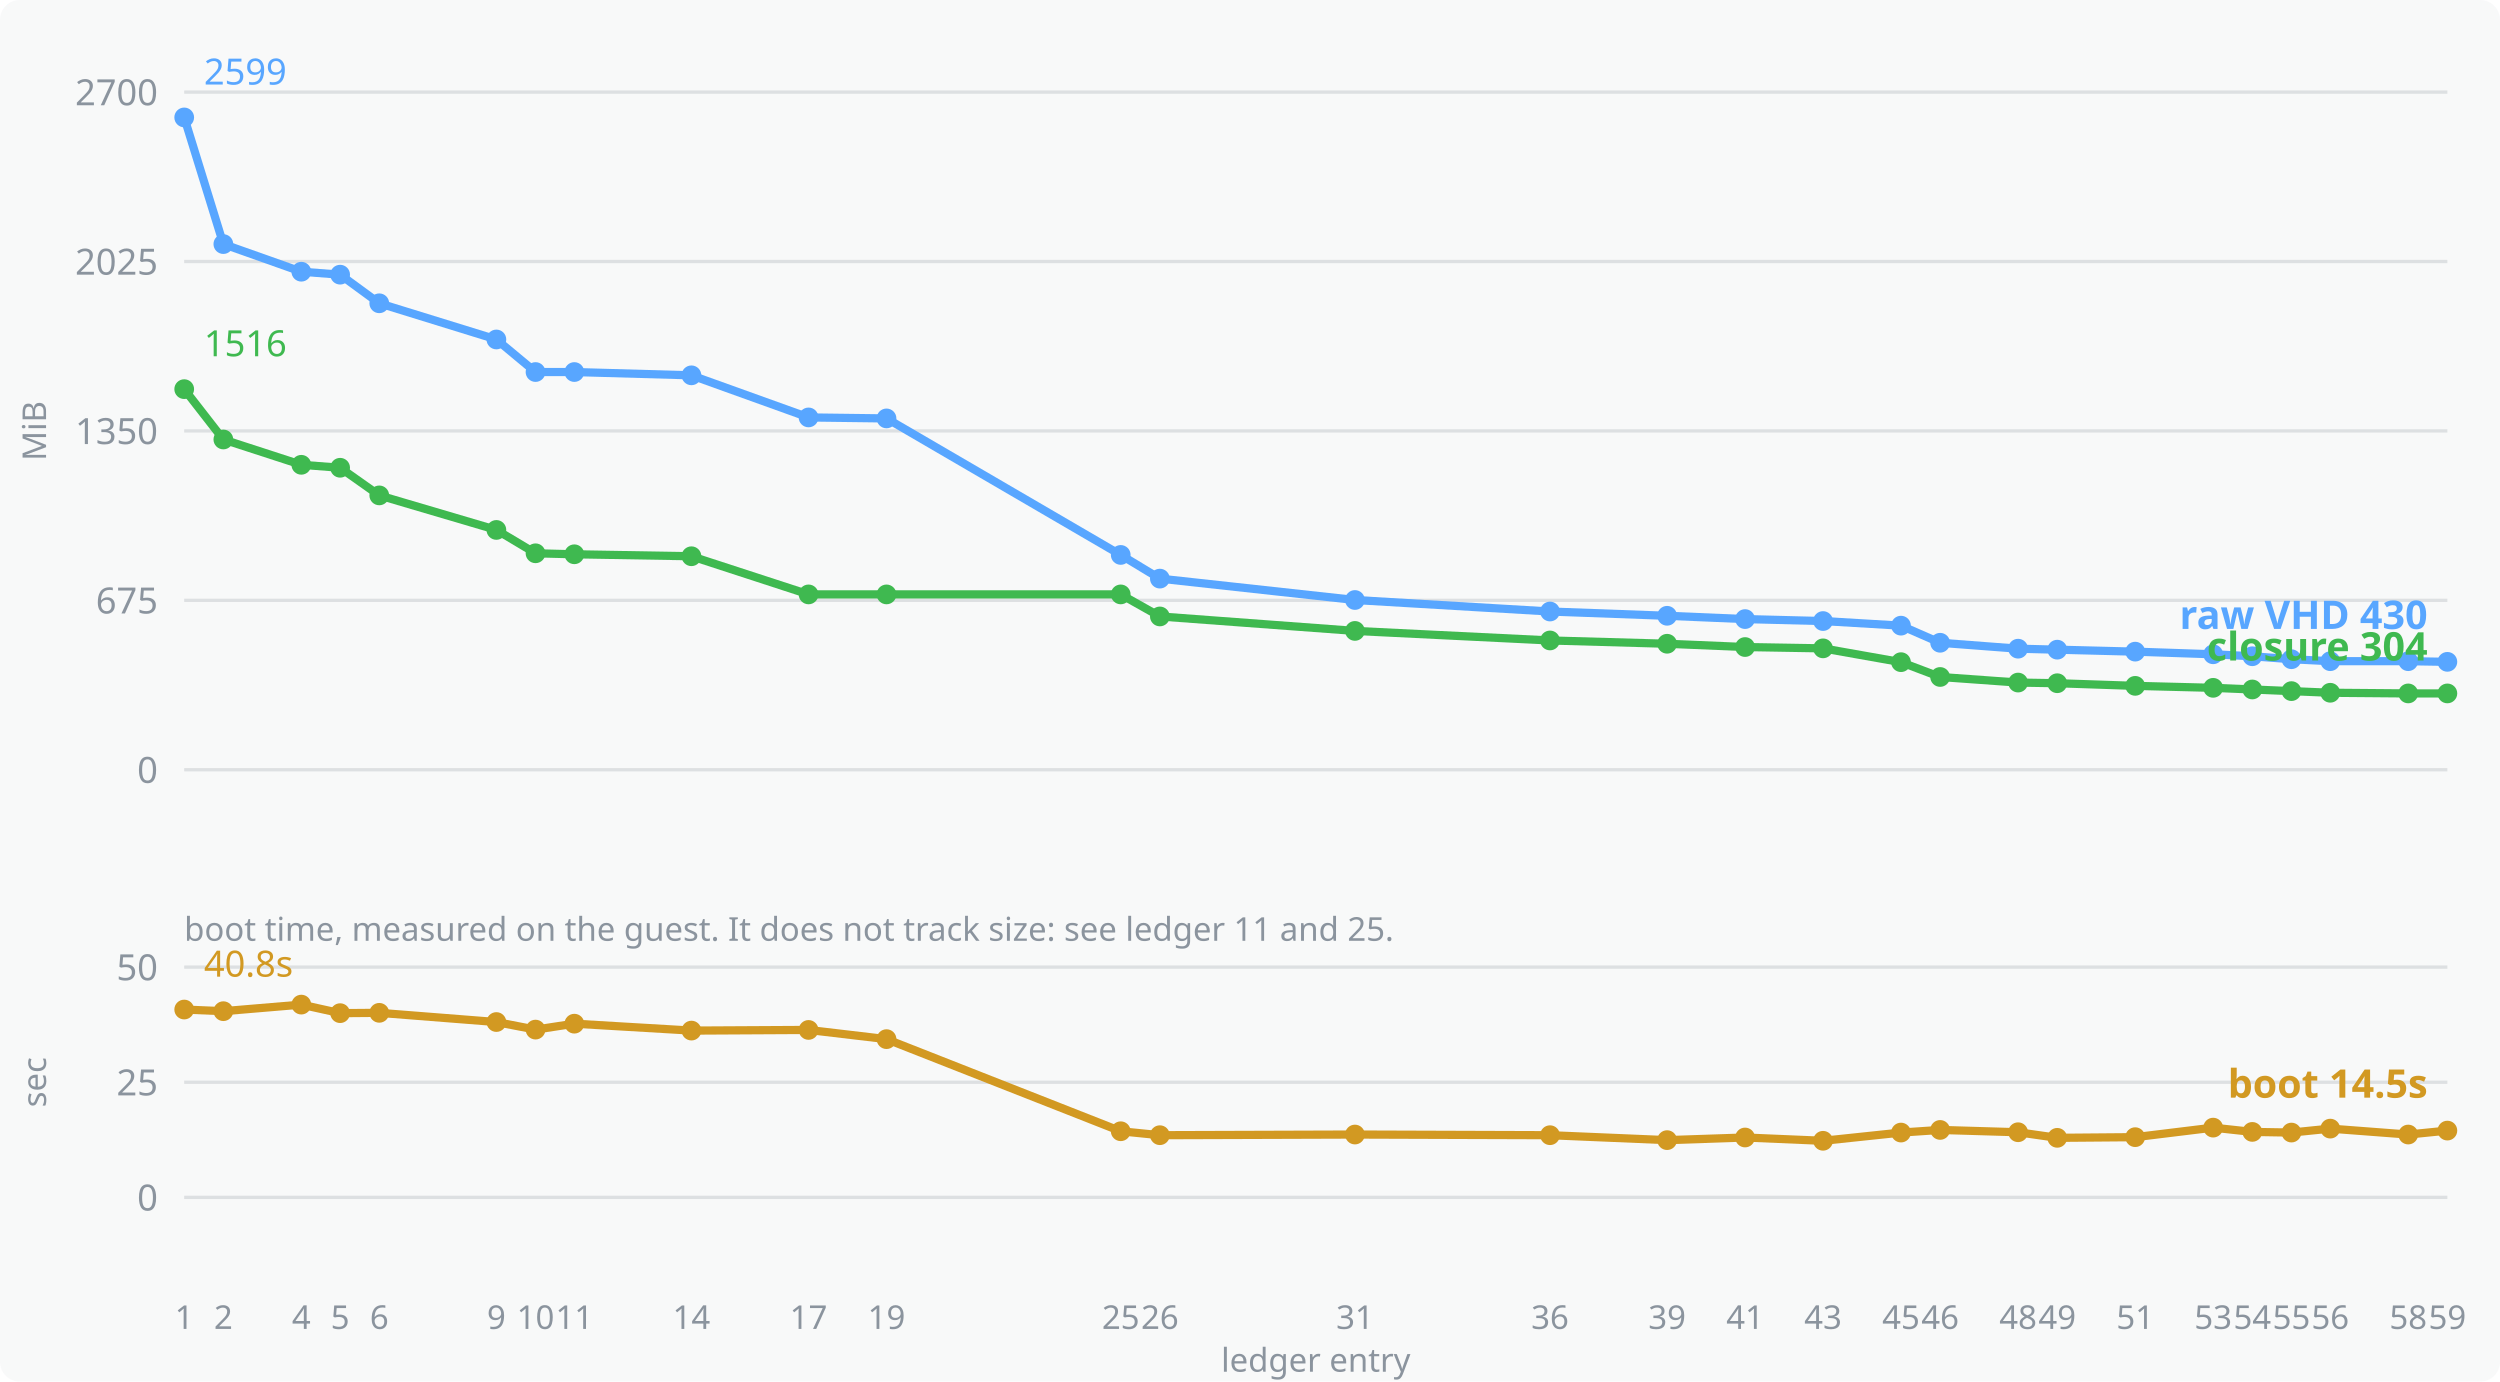
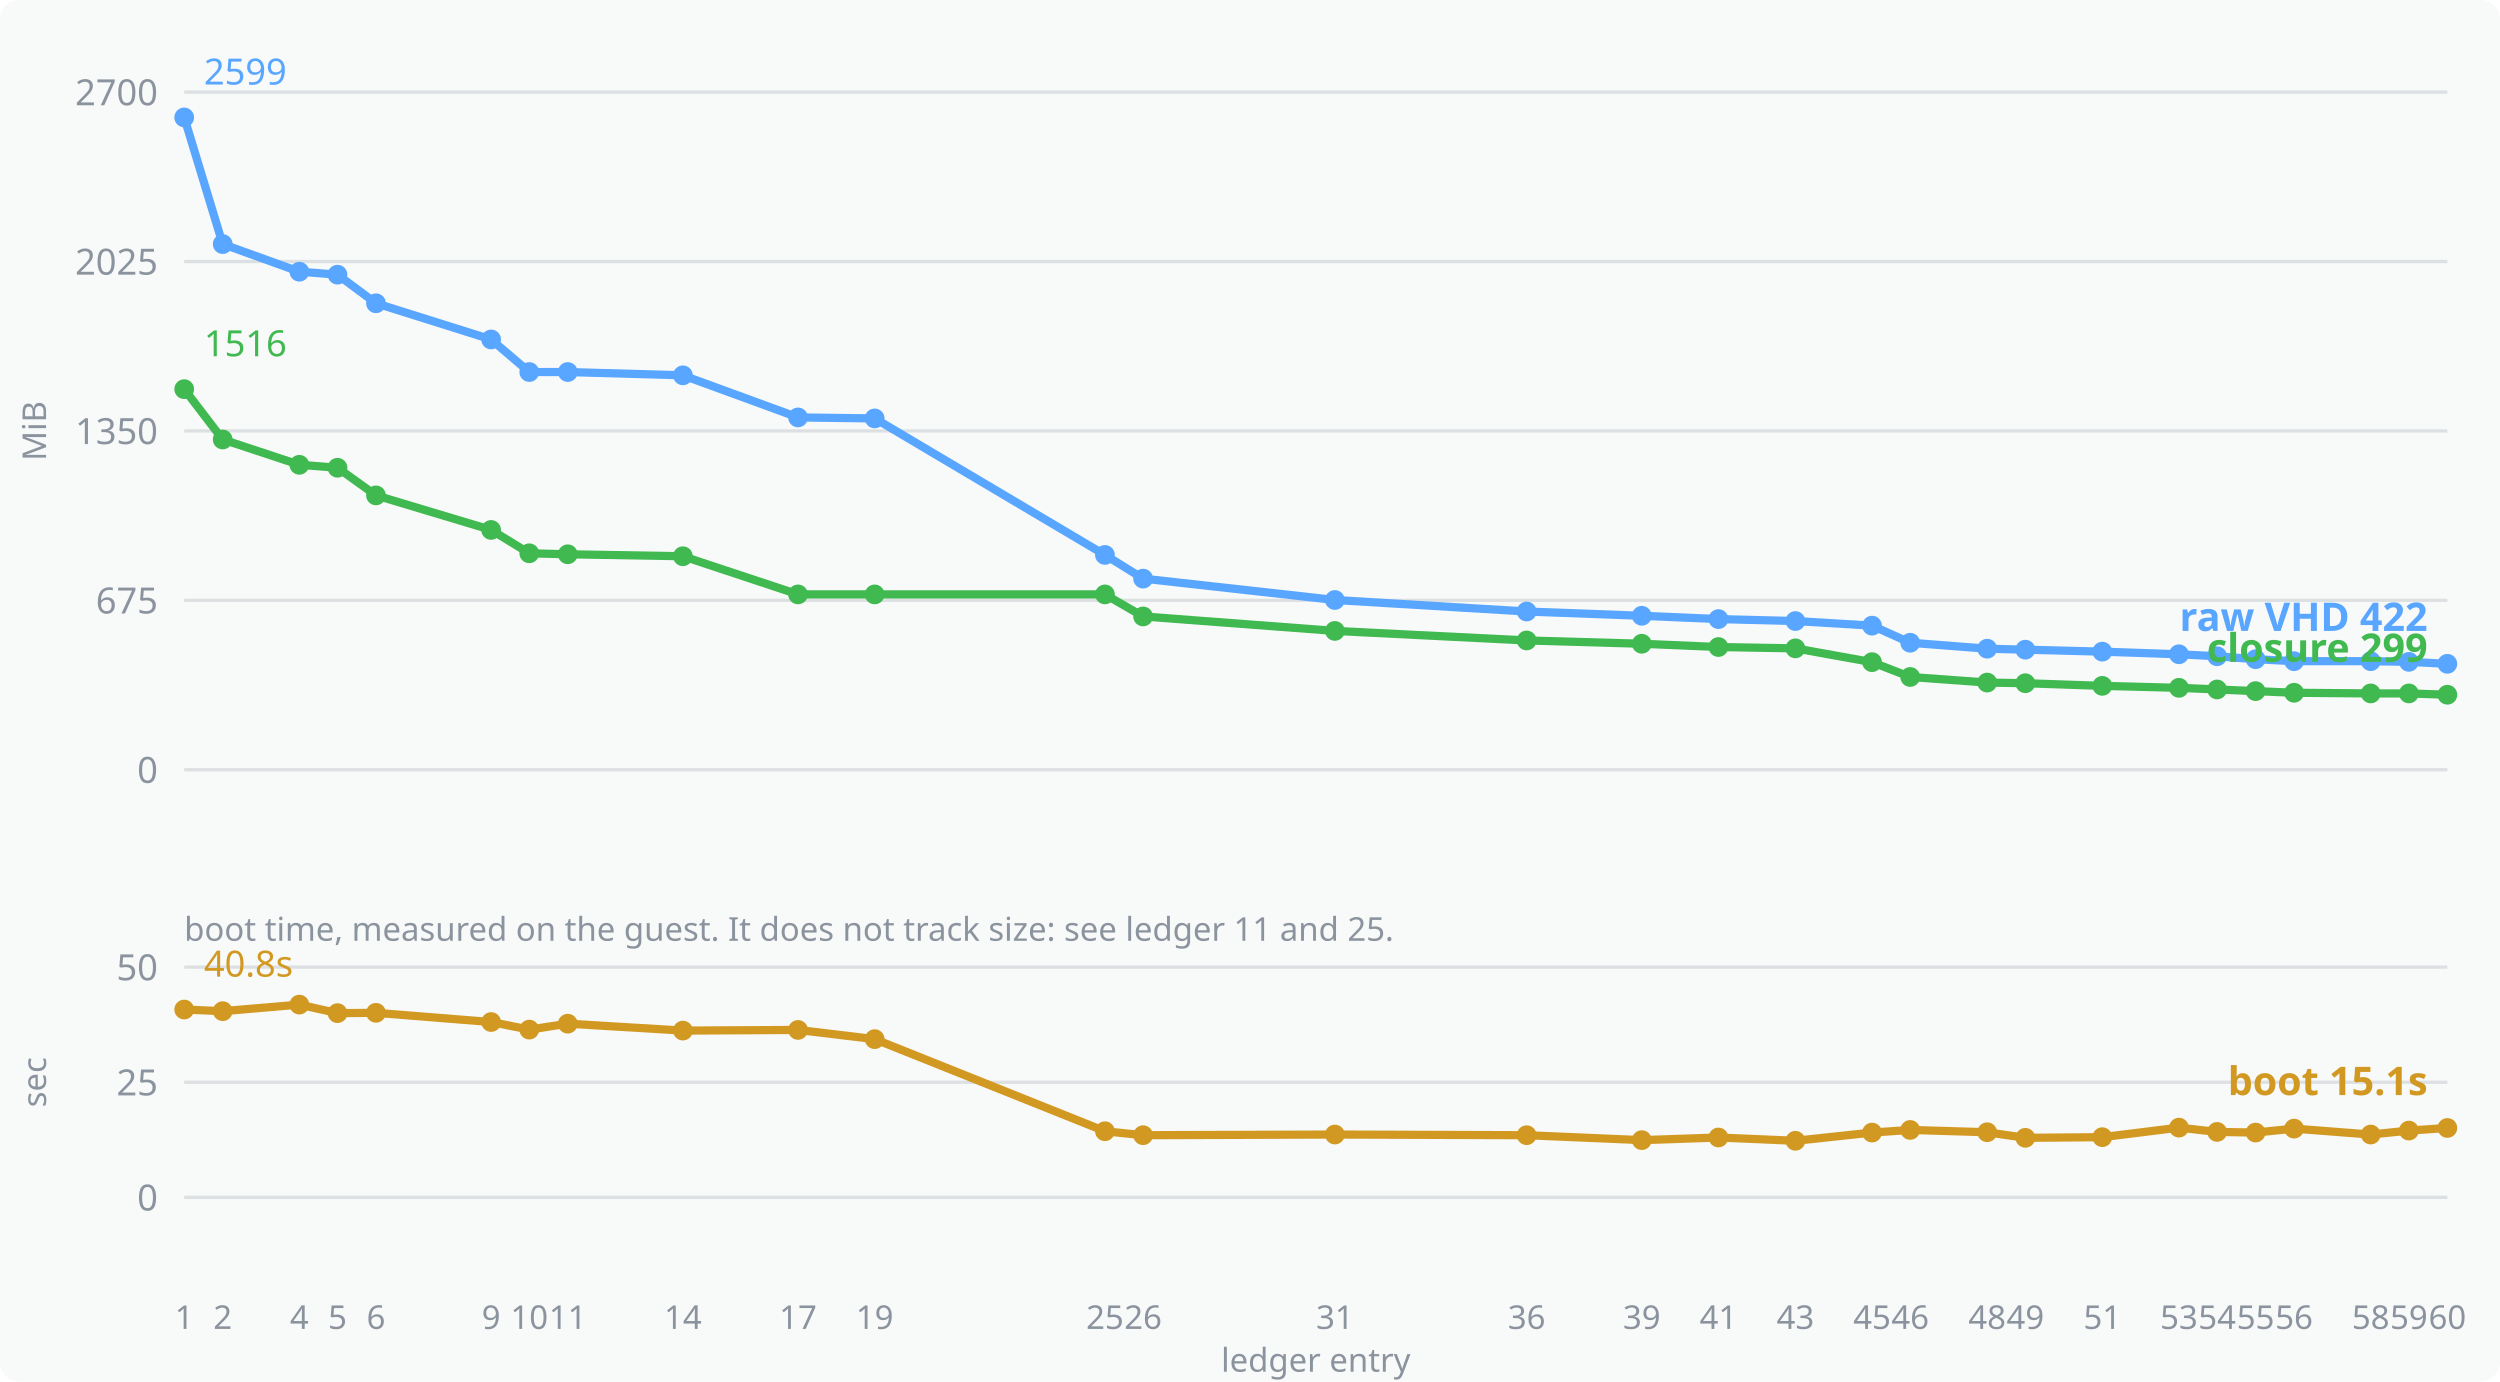
<svg xmlns="http://www.w3.org/2000/svg" viewBox="0 0 760 420" width="760" height="420" font-family="ui-sans-serif,system-ui,sans-serif">
  <rect width="760" height="420" fill="#8b949e" opacity="0.06" rx="6" />
  <line x1="56" y1="234.0" x2="744" y2="234.0" stroke="#8b949e40" stroke-width="1" />
  <text x="48" y="238.0" fill="#8b949e" font-size="11" text-anchor="end">0</text>
  <line x1="56" y1="182.5" x2="744" y2="182.5" stroke="#8b949e40" stroke-width="1" />
  <text x="48" y="186.5" fill="#8b949e" font-size="11" text-anchor="end">675</text>
  <line x1="56" y1="131.0" x2="744" y2="131.0" stroke="#8b949e40" stroke-width="1" />
  <text x="48" y="135.0" fill="#8b949e" font-size="11" text-anchor="end">1350</text>
  <line x1="56" y1="79.5" x2="744" y2="79.5" stroke="#8b949e40" stroke-width="1" />
  <text x="48" y="83.5" fill="#8b949e" font-size="11" text-anchor="end">2025</text>
  <line x1="56" y1="28.0" x2="744" y2="28.0" stroke="#8b949e40" stroke-width="1" />
  <text x="48" y="32.0" fill="#8b949e" font-size="11" text-anchor="end">2700</text>
  <text x="14" y="131.0" fill="#8b949e" font-size="10" text-anchor="middle" transform="rotate(-90 14 131.0)">MiB</text>
  <line x1="56" y1="364.0" x2="744" y2="364.0" stroke="#8b949e40" stroke-width="1" />
  <text x="48" y="368.0" fill="#8b949e" font-size="11" text-anchor="end">0</text>
  <line x1="56" y1="329.0" x2="744" y2="329.0" stroke="#8b949e40" stroke-width="1" />
  <text x="48" y="333.0" fill="#8b949e" font-size="11" text-anchor="end">25</text>
  <line x1="56" y1="294.0" x2="744" y2="294.0" stroke="#8b949e40" stroke-width="1" />
  <text x="48" y="298.0" fill="#8b949e" font-size="11" text-anchor="end">50</text>
  <text x="14" y="329.0" fill="#8b949e" font-size="10" text-anchor="middle" transform="rotate(-90 14 329.0)">sec</text>
  <text x="56" y="286" fill="#8b949e" font-size="10">boot time, measured on the guest. It does not track size: see ledger 11 and 25.</text>
  <text x="56.0" y="404" fill="#8b949e" font-size="10" text-anchor="middle">1</text>
-   <text x="67.9" y="404" fill="#8b949e" font-size="10" text-anchor="middle">2</text>
-   <text x="91.6" y="404" fill="#8b949e" font-size="10" text-anchor="middle">4</text>
-   <text x="103.4" y="404" fill="#8b949e" font-size="10" text-anchor="middle">5</text>
-   <text x="115.3" y="404" fill="#8b949e" font-size="10" text-anchor="middle">6</text>
-   <text x="150.9" y="404" fill="#8b949e" font-size="10" text-anchor="middle">9</text>
-   <text x="162.8" y="404" fill="#8b949e" font-size="10" text-anchor="middle">10</text>
-   <text x="174.6" y="404" fill="#8b949e" font-size="10" text-anchor="middle">11</text>
-   <text x="210.2" y="404" fill="#8b949e" font-size="10" text-anchor="middle">14</text>
-   <text x="245.8" y="404" fill="#8b949e" font-size="10" text-anchor="middle">17</text>
-   <text x="269.5" y="404" fill="#8b949e" font-size="10" text-anchor="middle">19</text>
-   <text x="340.7" y="404" fill="#8b949e" font-size="10" text-anchor="middle">25</text>
-   <text x="352.6" y="404" fill="#8b949e" font-size="10" text-anchor="middle">26</text>
-   <text x="411.9" y="404" fill="#8b949e" font-size="10" text-anchor="middle">31</text>
-   <text x="471.2" y="404" fill="#8b949e" font-size="10" text-anchor="middle">36</text>
-   <text x="506.8" y="404" fill="#8b949e" font-size="10" text-anchor="middle">39</text>
-   <text x="530.5" y="404" fill="#8b949e" font-size="10" text-anchor="middle">41</text>
-   <text x="554.2" y="404" fill="#8b949e" font-size="10" text-anchor="middle">43</text>
-   <text x="577.9" y="404" fill="#8b949e" font-size="10" text-anchor="middle">45</text>
-   <text x="589.8" y="404" fill="#8b949e" font-size="10" text-anchor="middle">46</text>
-   <text x="613.5" y="404" fill="#8b949e" font-size="10" text-anchor="middle">48</text>
-   <text x="625.4" y="404" fill="#8b949e" font-size="10" text-anchor="middle">49</text>
-   <text x="649.1" y="404" fill="#8b949e" font-size="10" text-anchor="middle">51</text>
-   <text x="672.8" y="404" fill="#8b949e" font-size="10" text-anchor="middle">53</text>
-   <text x="684.7" y="404" fill="#8b949e" font-size="10" text-anchor="middle">54</text>
-   <text x="696.6" y="404" fill="#8b949e" font-size="10" text-anchor="middle">55</text>
-   <text x="708.4" y="404" fill="#8b949e" font-size="10" text-anchor="middle">56</text>
-   <text x="732.1" y="404" fill="#8b949e" font-size="10" text-anchor="middle">58</text>
-   <text x="744.0" y="404" fill="#8b949e" font-size="10" text-anchor="middle">59</text>
+   <text x="67.7" y="404" fill="#8b949e" font-size="10" text-anchor="middle">2</text>
+   <text x="91.0" y="404" fill="#8b949e" font-size="10" text-anchor="middle">4</text>
+   <text x="102.6" y="404" fill="#8b949e" font-size="10" text-anchor="middle">5</text>
+   <text x="114.3" y="404" fill="#8b949e" font-size="10" text-anchor="middle">6</text>
+   <text x="149.3" y="404" fill="#8b949e" font-size="10" text-anchor="middle">9</text>
+   <text x="160.9" y="404" fill="#8b949e" font-size="10" text-anchor="middle">10</text>
+   <text x="172.6" y="404" fill="#8b949e" font-size="10" text-anchor="middle">11</text>
+   <text x="207.6" y="404" fill="#8b949e" font-size="10" text-anchor="middle">14</text>
+   <text x="242.6" y="404" fill="#8b949e" font-size="10" text-anchor="middle">17</text>
+   <text x="265.9" y="404" fill="#8b949e" font-size="10" text-anchor="middle">19</text>
+   <text x="335.9" y="404" fill="#8b949e" font-size="10" text-anchor="middle">25</text>
+   <text x="347.5" y="404" fill="#8b949e" font-size="10" text-anchor="middle">26</text>
+   <text x="405.8" y="404" fill="#8b949e" font-size="10" text-anchor="middle">31</text>
+   <text x="464.1" y="404" fill="#8b949e" font-size="10" text-anchor="middle">36</text>
+   <text x="499.1" y="404" fill="#8b949e" font-size="10" text-anchor="middle">39</text>
+   <text x="522.4" y="404" fill="#8b949e" font-size="10" text-anchor="middle">41</text>
+   <text x="545.8" y="404" fill="#8b949e" font-size="10" text-anchor="middle">43</text>
+   <text x="569.1" y="404" fill="#8b949e" font-size="10" text-anchor="middle">45</text>
+   <text x="580.7" y="404" fill="#8b949e" font-size="10" text-anchor="middle">46</text>
+   <text x="604.1" y="404" fill="#8b949e" font-size="10" text-anchor="middle">48</text>
+   <text x="615.7" y="404" fill="#8b949e" font-size="10" text-anchor="middle">49</text>
+   <text x="639.1" y="404" fill="#8b949e" font-size="10" text-anchor="middle">51</text>
+   <text x="662.4" y="404" fill="#8b949e" font-size="10" text-anchor="middle">53</text>
+   <text x="674.0" y="404" fill="#8b949e" font-size="10" text-anchor="middle">54</text>
+   <text x="685.7" y="404" fill="#8b949e" font-size="10" text-anchor="middle">55</text>
+   <text x="697.4" y="404" fill="#8b949e" font-size="10" text-anchor="middle">56</text>
+   <text x="720.7" y="404" fill="#8b949e" font-size="10" text-anchor="middle">58</text>
+   <text x="732.3" y="404" fill="#8b949e" font-size="10" text-anchor="middle">59</text>
+   <text x="744.0" y="404" fill="#8b949e" font-size="10" text-anchor="middle">60</text>
  <text x="400.0" y="417" fill="#8b949e" font-size="10" text-anchor="middle">ledger entry</text>
-   <path d="M56.0,35.7 L67.9,74.2 L91.6,82.6 L103.4,83.5 L115.3,92.2 L150.9,103.2 L162.8,113.1 L174.6,113.1 L210.2,114.1 L245.8,126.9 L269.5,127.2 L340.7,168.7 L352.6,175.9 L411.9,182.4 L471.2,185.9 L506.8,187.2 L530.5,188.2 L554.2,188.8 L577.9,190.2 L589.8,195.4 L613.5,197.2 L625.4,197.5 L649.1,198.1 L672.8,198.9 L684.7,199.5 L696.6,200.4 L708.4,201.0 L732.1,201.0 L744.0,201.2" fill="none" stroke="#58a6ff" stroke-width="2.5" stroke-linejoin="round" stroke-linecap="round" />
+   <path d="M56.0,35.7 L67.7,74.2 L91.0,82.6 L102.6,83.5 L114.3,92.2 L149.3,103.2 L160.9,113.1 L172.6,113.1 L207.6,114.1 L242.6,126.9 L265.9,127.2 L335.9,168.7 L347.5,175.9 L405.8,182.4 L464.1,185.9 L499.1,187.2 L522.4,188.2 L545.8,188.8 L569.1,190.2 L580.7,195.4 L604.1,197.2 L615.7,197.5 L639.1,198.1 L662.4,198.9 L674.0,199.5 L685.7,200.4 L697.4,201.0 L720.7,201.0 L732.3,201.2 L744.0,201.8" fill="none" stroke="#58a6ff" stroke-width="2.5" stroke-linejoin="round" stroke-linecap="round" />
  <circle cx="56.0" cy="35.7" r="3" fill="#58a6ff" />
-   <circle cx="67.9" cy="74.2" r="3" fill="#58a6ff" />
-   <circle cx="91.6" cy="82.6" r="3" fill="#58a6ff" />
-   <circle cx="103.4" cy="83.5" r="3" fill="#58a6ff" />
-   <circle cx="115.3" cy="92.2" r="3" fill="#58a6ff" />
-   <circle cx="150.9" cy="103.2" r="3" fill="#58a6ff" />
-   <circle cx="162.8" cy="113.1" r="3" fill="#58a6ff" />
-   <circle cx="174.6" cy="113.1" r="3" fill="#58a6ff" />
-   <circle cx="210.2" cy="114.1" r="3" fill="#58a6ff" />
-   <circle cx="245.8" cy="126.9" r="3" fill="#58a6ff" />
-   <circle cx="269.5" cy="127.2" r="3" fill="#58a6ff" />
-   <circle cx="340.7" cy="168.7" r="3" fill="#58a6ff" />
-   <circle cx="352.6" cy="175.9" r="3" fill="#58a6ff" />
-   <circle cx="411.9" cy="182.4" r="3" fill="#58a6ff" />
-   <circle cx="471.2" cy="185.9" r="3" fill="#58a6ff" />
-   <circle cx="506.8" cy="187.2" r="3" fill="#58a6ff" />
-   <circle cx="530.5" cy="188.2" r="3" fill="#58a6ff" />
-   <circle cx="554.2" cy="188.8" r="3" fill="#58a6ff" />
-   <circle cx="577.9" cy="190.2" r="3" fill="#58a6ff" />
-   <circle cx="589.8" cy="195.4" r="3" fill="#58a6ff" />
-   <circle cx="613.5" cy="197.2" r="3" fill="#58a6ff" />
-   <circle cx="625.4" cy="197.5" r="3" fill="#58a6ff" />
-   <circle cx="649.1" cy="198.1" r="3" fill="#58a6ff" />
-   <circle cx="672.8" cy="198.9" r="3" fill="#58a6ff" />
-   <circle cx="684.7" cy="199.5" r="3" fill="#58a6ff" />
-   <circle cx="696.6" cy="200.4" r="3" fill="#58a6ff" />
-   <circle cx="708.4" cy="201.0" r="3" fill="#58a6ff" />
-   <circle cx="732.1" cy="201.0" r="3" fill="#58a6ff" />
-   <circle cx="744.0" cy="201.2" r="3" fill="#58a6ff" />
-   <path d="M56.0,118.3 L67.9,133.6 L91.6,141.3 L103.4,142.2 L115.3,150.6 L150.9,161.1 L162.8,168.2 L174.6,168.5 L210.2,169.1 L245.8,180.7 L269.5,180.7 L340.7,180.7 L352.6,187.4 L411.9,191.8 L471.2,194.7 L506.8,195.7 L530.5,196.7 L554.2,197.1 L577.9,201.3 L589.8,205.8 L613.5,207.5 L625.4,207.7 L649.1,208.5 L672.8,209.1 L684.7,209.6 L696.6,210.1 L708.4,210.6 L732.1,210.8 L744.0,210.8" fill="none" stroke="#3fb950" stroke-width="2.5" stroke-linejoin="round" stroke-linecap="round" />
+   <circle cx="67.7" cy="74.2" r="3" fill="#58a6ff" />
+   <circle cx="91.0" cy="82.6" r="3" fill="#58a6ff" />
+   <circle cx="102.6" cy="83.5" r="3" fill="#58a6ff" />
+   <circle cx="114.3" cy="92.2" r="3" fill="#58a6ff" />
+   <circle cx="149.3" cy="103.2" r="3" fill="#58a6ff" />
+   <circle cx="160.9" cy="113.1" r="3" fill="#58a6ff" />
+   <circle cx="172.6" cy="113.1" r="3" fill="#58a6ff" />
+   <circle cx="207.6" cy="114.1" r="3" fill="#58a6ff" />
+   <circle cx="242.6" cy="126.9" r="3" fill="#58a6ff" />
+   <circle cx="265.9" cy="127.2" r="3" fill="#58a6ff" />
+   <circle cx="335.9" cy="168.7" r="3" fill="#58a6ff" />
+   <circle cx="347.5" cy="175.9" r="3" fill="#58a6ff" />
+   <circle cx="405.8" cy="182.4" r="3" fill="#58a6ff" />
+   <circle cx="464.1" cy="185.9" r="3" fill="#58a6ff" />
+   <circle cx="499.1" cy="187.2" r="3" fill="#58a6ff" />
+   <circle cx="522.4" cy="188.2" r="3" fill="#58a6ff" />
+   <circle cx="545.8" cy="188.8" r="3" fill="#58a6ff" />
+   <circle cx="569.1" cy="190.2" r="3" fill="#58a6ff" />
+   <circle cx="580.7" cy="195.4" r="3" fill="#58a6ff" />
+   <circle cx="604.1" cy="197.2" r="3" fill="#58a6ff" />
+   <circle cx="615.7" cy="197.5" r="3" fill="#58a6ff" />
+   <circle cx="639.1" cy="198.1" r="3" fill="#58a6ff" />
+   <circle cx="662.4" cy="198.9" r="3" fill="#58a6ff" />
+   <circle cx="674.0" cy="199.5" r="3" fill="#58a6ff" />
+   <circle cx="685.7" cy="200.4" r="3" fill="#58a6ff" />
+   <circle cx="697.4" cy="201.0" r="3" fill="#58a6ff" />
+   <circle cx="720.7" cy="201.0" r="3" fill="#58a6ff" />
+   <circle cx="732.3" cy="201.2" r="3" fill="#58a6ff" />
+   <circle cx="744.0" cy="201.8" r="3" fill="#58a6ff" />
+   <path d="M56.0,118.3 L67.7,133.6 L91.0,141.3 L102.6,142.2 L114.3,150.6 L149.3,161.1 L160.9,168.2 L172.6,168.5 L207.6,169.1 L242.6,180.7 L265.9,180.7 L335.9,180.7 L347.5,187.4 L405.8,191.8 L464.1,194.7 L499.1,195.7 L522.4,196.7 L545.8,197.1 L569.1,201.3 L580.7,205.8 L604.1,207.5 L615.7,207.7 L639.1,208.5 L662.4,209.1 L674.0,209.6 L685.7,210.1 L697.4,210.6 L720.7,210.8 L732.3,210.8 L744.0,211.2" fill="none" stroke="#3fb950" stroke-width="2.5" stroke-linejoin="round" stroke-linecap="round" />
  <circle cx="56.0" cy="118.3" r="3" fill="#3fb950" />
-   <circle cx="67.9" cy="133.6" r="3" fill="#3fb950" />
-   <circle cx="91.6" cy="141.3" r="3" fill="#3fb950" />
-   <circle cx="103.4" cy="142.2" r="3" fill="#3fb950" />
-   <circle cx="115.3" cy="150.6" r="3" fill="#3fb950" />
-   <circle cx="150.9" cy="161.1" r="3" fill="#3fb950" />
-   <circle cx="162.8" cy="168.2" r="3" fill="#3fb950" />
-   <circle cx="174.6" cy="168.5" r="3" fill="#3fb950" />
-   <circle cx="210.2" cy="169.1" r="3" fill="#3fb950" />
-   <circle cx="245.8" cy="180.7" r="3" fill="#3fb950" />
-   <circle cx="269.5" cy="180.7" r="3" fill="#3fb950" />
-   <circle cx="340.7" cy="180.7" r="3" fill="#3fb950" />
-   <circle cx="352.6" cy="187.4" r="3" fill="#3fb950" />
-   <circle cx="411.9" cy="191.8" r="3" fill="#3fb950" />
-   <circle cx="471.2" cy="194.7" r="3" fill="#3fb950" />
-   <circle cx="506.8" cy="195.7" r="3" fill="#3fb950" />
-   <circle cx="530.5" cy="196.7" r="3" fill="#3fb950" />
-   <circle cx="554.2" cy="197.1" r="3" fill="#3fb950" />
-   <circle cx="577.9" cy="201.3" r="3" fill="#3fb950" />
-   <circle cx="589.8" cy="205.8" r="3" fill="#3fb950" />
-   <circle cx="613.5" cy="207.5" r="3" fill="#3fb950" />
-   <circle cx="625.4" cy="207.7" r="3" fill="#3fb950" />
-   <circle cx="649.1" cy="208.5" r="3" fill="#3fb950" />
-   <circle cx="672.8" cy="209.1" r="3" fill="#3fb950" />
-   <circle cx="684.7" cy="209.6" r="3" fill="#3fb950" />
-   <circle cx="696.6" cy="210.1" r="3" fill="#3fb950" />
-   <circle cx="708.4" cy="210.6" r="3" fill="#3fb950" />
-   <circle cx="732.1" cy="210.8" r="3" fill="#3fb950" />
-   <circle cx="744.0" cy="210.8" r="3" fill="#3fb950" />
-   <path d="M56.0,306.9 L67.9,307.4 L91.6,305.4 L103.4,308.0 L115.3,307.9 L150.9,310.7 L162.8,313.0 L174.6,311.2 L210.2,313.3 L245.8,313.1 L269.5,315.9 L340.7,343.9 L352.6,345.1 L411.9,344.9 L471.2,345.1 L506.8,346.6 L530.5,345.8 L554.2,346.8 L577.9,344.3 L589.8,343.5 L613.5,344.2 L625.4,345.9 L649.1,345.7 L672.8,342.8 L684.7,344.1 L696.6,344.3 L708.4,343.1 L732.1,344.9 L744.0,343.7" fill="none" stroke="#d29922" stroke-width="2.5" stroke-linejoin="round" stroke-linecap="round" />
+   <circle cx="67.7" cy="133.6" r="3" fill="#3fb950" />
+   <circle cx="91.0" cy="141.3" r="3" fill="#3fb950" />
+   <circle cx="102.6" cy="142.2" r="3" fill="#3fb950" />
+   <circle cx="114.3" cy="150.6" r="3" fill="#3fb950" />
+   <circle cx="149.3" cy="161.1" r="3" fill="#3fb950" />
+   <circle cx="160.9" cy="168.2" r="3" fill="#3fb950" />
+   <circle cx="172.6" cy="168.5" r="3" fill="#3fb950" />
+   <circle cx="207.6" cy="169.1" r="3" fill="#3fb950" />
+   <circle cx="242.6" cy="180.7" r="3" fill="#3fb950" />
+   <circle cx="265.9" cy="180.7" r="3" fill="#3fb950" />
+   <circle cx="335.9" cy="180.7" r="3" fill="#3fb950" />
+   <circle cx="347.5" cy="187.4" r="3" fill="#3fb950" />
+   <circle cx="405.8" cy="191.8" r="3" fill="#3fb950" />
+   <circle cx="464.1" cy="194.7" r="3" fill="#3fb950" />
+   <circle cx="499.1" cy="195.7" r="3" fill="#3fb950" />
+   <circle cx="522.4" cy="196.7" r="3" fill="#3fb950" />
+   <circle cx="545.8" cy="197.1" r="3" fill="#3fb950" />
+   <circle cx="569.1" cy="201.3" r="3" fill="#3fb950" />
+   <circle cx="580.7" cy="205.8" r="3" fill="#3fb950" />
+   <circle cx="604.1" cy="207.5" r="3" fill="#3fb950" />
+   <circle cx="615.7" cy="207.7" r="3" fill="#3fb950" />
+   <circle cx="639.1" cy="208.5" r="3" fill="#3fb950" />
+   <circle cx="662.4" cy="209.1" r="3" fill="#3fb950" />
+   <circle cx="674.0" cy="209.6" r="3" fill="#3fb950" />
+   <circle cx="685.7" cy="210.1" r="3" fill="#3fb950" />
+   <circle cx="697.4" cy="210.6" r="3" fill="#3fb950" />
+   <circle cx="720.7" cy="210.8" r="3" fill="#3fb950" />
+   <circle cx="732.3" cy="210.8" r="3" fill="#3fb950" />
+   <circle cx="744.0" cy="211.2" r="3" fill="#3fb950" />
+   <path d="M56.0,306.9 L67.7,307.4 L91.0,305.4 L102.6,308.0 L114.3,307.9 L149.3,310.7 L160.9,313.0 L172.6,311.2 L207.6,313.3 L242.6,313.1 L265.9,315.9 L335.9,343.9 L347.5,345.1 L405.8,344.9 L464.1,345.1 L499.1,346.6 L522.4,345.8 L545.8,346.8 L569.1,344.3 L580.7,343.5 L604.1,344.2 L615.7,345.9 L639.1,345.7 L662.4,342.8 L674.0,344.1 L685.7,344.3 L697.4,343.1 L720.7,344.9 L732.3,343.7 L744.0,342.9" fill="none" stroke="#d29922" stroke-width="2.5" stroke-linejoin="round" stroke-linecap="round" />
  <circle cx="56.0" cy="306.9" r="3" fill="#d29922" />
-   <circle cx="67.9" cy="307.4" r="3" fill="#d29922" />
-   <circle cx="91.6" cy="305.4" r="3" fill="#d29922" />
-   <circle cx="103.4" cy="308.0" r="3" fill="#d29922" />
-   <circle cx="115.3" cy="307.9" r="3" fill="#d29922" />
-   <circle cx="150.9" cy="310.7" r="3" fill="#d29922" />
-   <circle cx="162.8" cy="313.0" r="3" fill="#d29922" />
-   <circle cx="174.6" cy="311.2" r="3" fill="#d29922" />
-   <circle cx="210.2" cy="313.3" r="3" fill="#d29922" />
-   <circle cx="245.8" cy="313.1" r="3" fill="#d29922" />
-   <circle cx="269.5" cy="315.9" r="3" fill="#d29922" />
-   <circle cx="340.7" cy="343.9" r="3" fill="#d29922" />
-   <circle cx="352.6" cy="345.1" r="3" fill="#d29922" />
-   <circle cx="411.9" cy="344.9" r="3" fill="#d29922" />
-   <circle cx="471.2" cy="345.1" r="3" fill="#d29922" />
-   <circle cx="506.8" cy="346.6" r="3" fill="#d29922" />
-   <circle cx="530.5" cy="345.8" r="3" fill="#d29922" />
-   <circle cx="554.2" cy="346.8" r="3" fill="#d29922" />
-   <circle cx="577.9" cy="344.3" r="3" fill="#d29922" />
-   <circle cx="589.8" cy="343.5" r="3" fill="#d29922" />
-   <circle cx="613.5" cy="344.2" r="3" fill="#d29922" />
-   <circle cx="625.4" cy="345.9" r="3" fill="#d29922" />
-   <circle cx="649.1" cy="345.7" r="3" fill="#d29922" />
-   <circle cx="672.8" cy="342.8" r="3" fill="#d29922" />
-   <circle cx="684.7" cy="344.1" r="3" fill="#d29922" />
-   <circle cx="696.6" cy="344.3" r="3" fill="#d29922" />
-   <circle cx="708.4" cy="343.1" r="3" fill="#d29922" />
-   <circle cx="732.1" cy="344.9" r="3" fill="#d29922" />
-   <circle cx="744.0" cy="343.7" r="3" fill="#d29922" />
-   <text x="738.0" y="191.2" fill="#58a6ff" font-size="12" font-weight="600" text-anchor="end">raw VHD 430</text>
+   <circle cx="67.7" cy="307.4" r="3" fill="#d29922" />
+   <circle cx="91.0" cy="305.4" r="3" fill="#d29922" />
+   <circle cx="102.6" cy="308.0" r="3" fill="#d29922" />
+   <circle cx="114.3" cy="307.9" r="3" fill="#d29922" />
+   <circle cx="149.3" cy="310.7" r="3" fill="#d29922" />
+   <circle cx="160.9" cy="313.0" r="3" fill="#d29922" />
+   <circle cx="172.6" cy="311.2" r="3" fill="#d29922" />
+   <circle cx="207.6" cy="313.3" r="3" fill="#d29922" />
+   <circle cx="242.6" cy="313.1" r="3" fill="#d29922" />
+   <circle cx="265.9" cy="315.9" r="3" fill="#d29922" />
+   <circle cx="335.9" cy="343.9" r="3" fill="#d29922" />
+   <circle cx="347.5" cy="345.1" r="3" fill="#d29922" />
+   <circle cx="405.8" cy="344.9" r="3" fill="#d29922" />
+   <circle cx="464.1" cy="345.1" r="3" fill="#d29922" />
+   <circle cx="499.1" cy="346.6" r="3" fill="#d29922" />
+   <circle cx="522.4" cy="345.8" r="3" fill="#d29922" />
+   <circle cx="545.8" cy="346.8" r="3" fill="#d29922" />
+   <circle cx="569.1" cy="344.3" r="3" fill="#d29922" />
+   <circle cx="580.7" cy="343.5" r="3" fill="#d29922" />
+   <circle cx="604.1" cy="344.2" r="3" fill="#d29922" />
+   <circle cx="615.7" cy="345.9" r="3" fill="#d29922" />
+   <circle cx="639.1" cy="345.7" r="3" fill="#d29922" />
+   <circle cx="662.4" cy="342.8" r="3" fill="#d29922" />
+   <circle cx="674.0" cy="344.1" r="3" fill="#d29922" />
+   <circle cx="685.7" cy="344.3" r="3" fill="#d29922" />
+   <circle cx="697.4" cy="343.1" r="3" fill="#d29922" />
+   <circle cx="720.7" cy="344.9" r="3" fill="#d29922" />
+   <circle cx="732.3" cy="343.7" r="3" fill="#d29922" />
+   <circle cx="744.0" cy="342.9" r="3" fill="#d29922" />
+   <text x="738.0" y="191.8" fill="#58a6ff" font-size="12" font-weight="600" text-anchor="end">raw VHD 422</text>
  <text x="62.0" y="25.7" fill="#58a6ff" font-size="11" text-anchor="start">2599</text>
-   <text x="738.0" y="200.8" fill="#3fb950" font-size="12" font-weight="600" text-anchor="end">closure 304</text>
+   <text x="738.0" y="201.2" fill="#3fb950" font-size="12" font-weight="600" text-anchor="end">closure 299</text>
  <text x="62.0" y="108.3" fill="#3fb950" font-size="11" text-anchor="start">1516</text>
-   <text x="738.0" y="333.7" fill="#d29922" font-size="12" font-weight="600" text-anchor="end">boot 14.5s</text>
+   <text x="738.0" y="332.9" fill="#d29922" font-size="12" font-weight="600" text-anchor="end">boot 15.1s</text>
  <text x="62.0" y="296.9" fill="#d29922" font-size="11" text-anchor="start">40.8s</text>
</svg>
